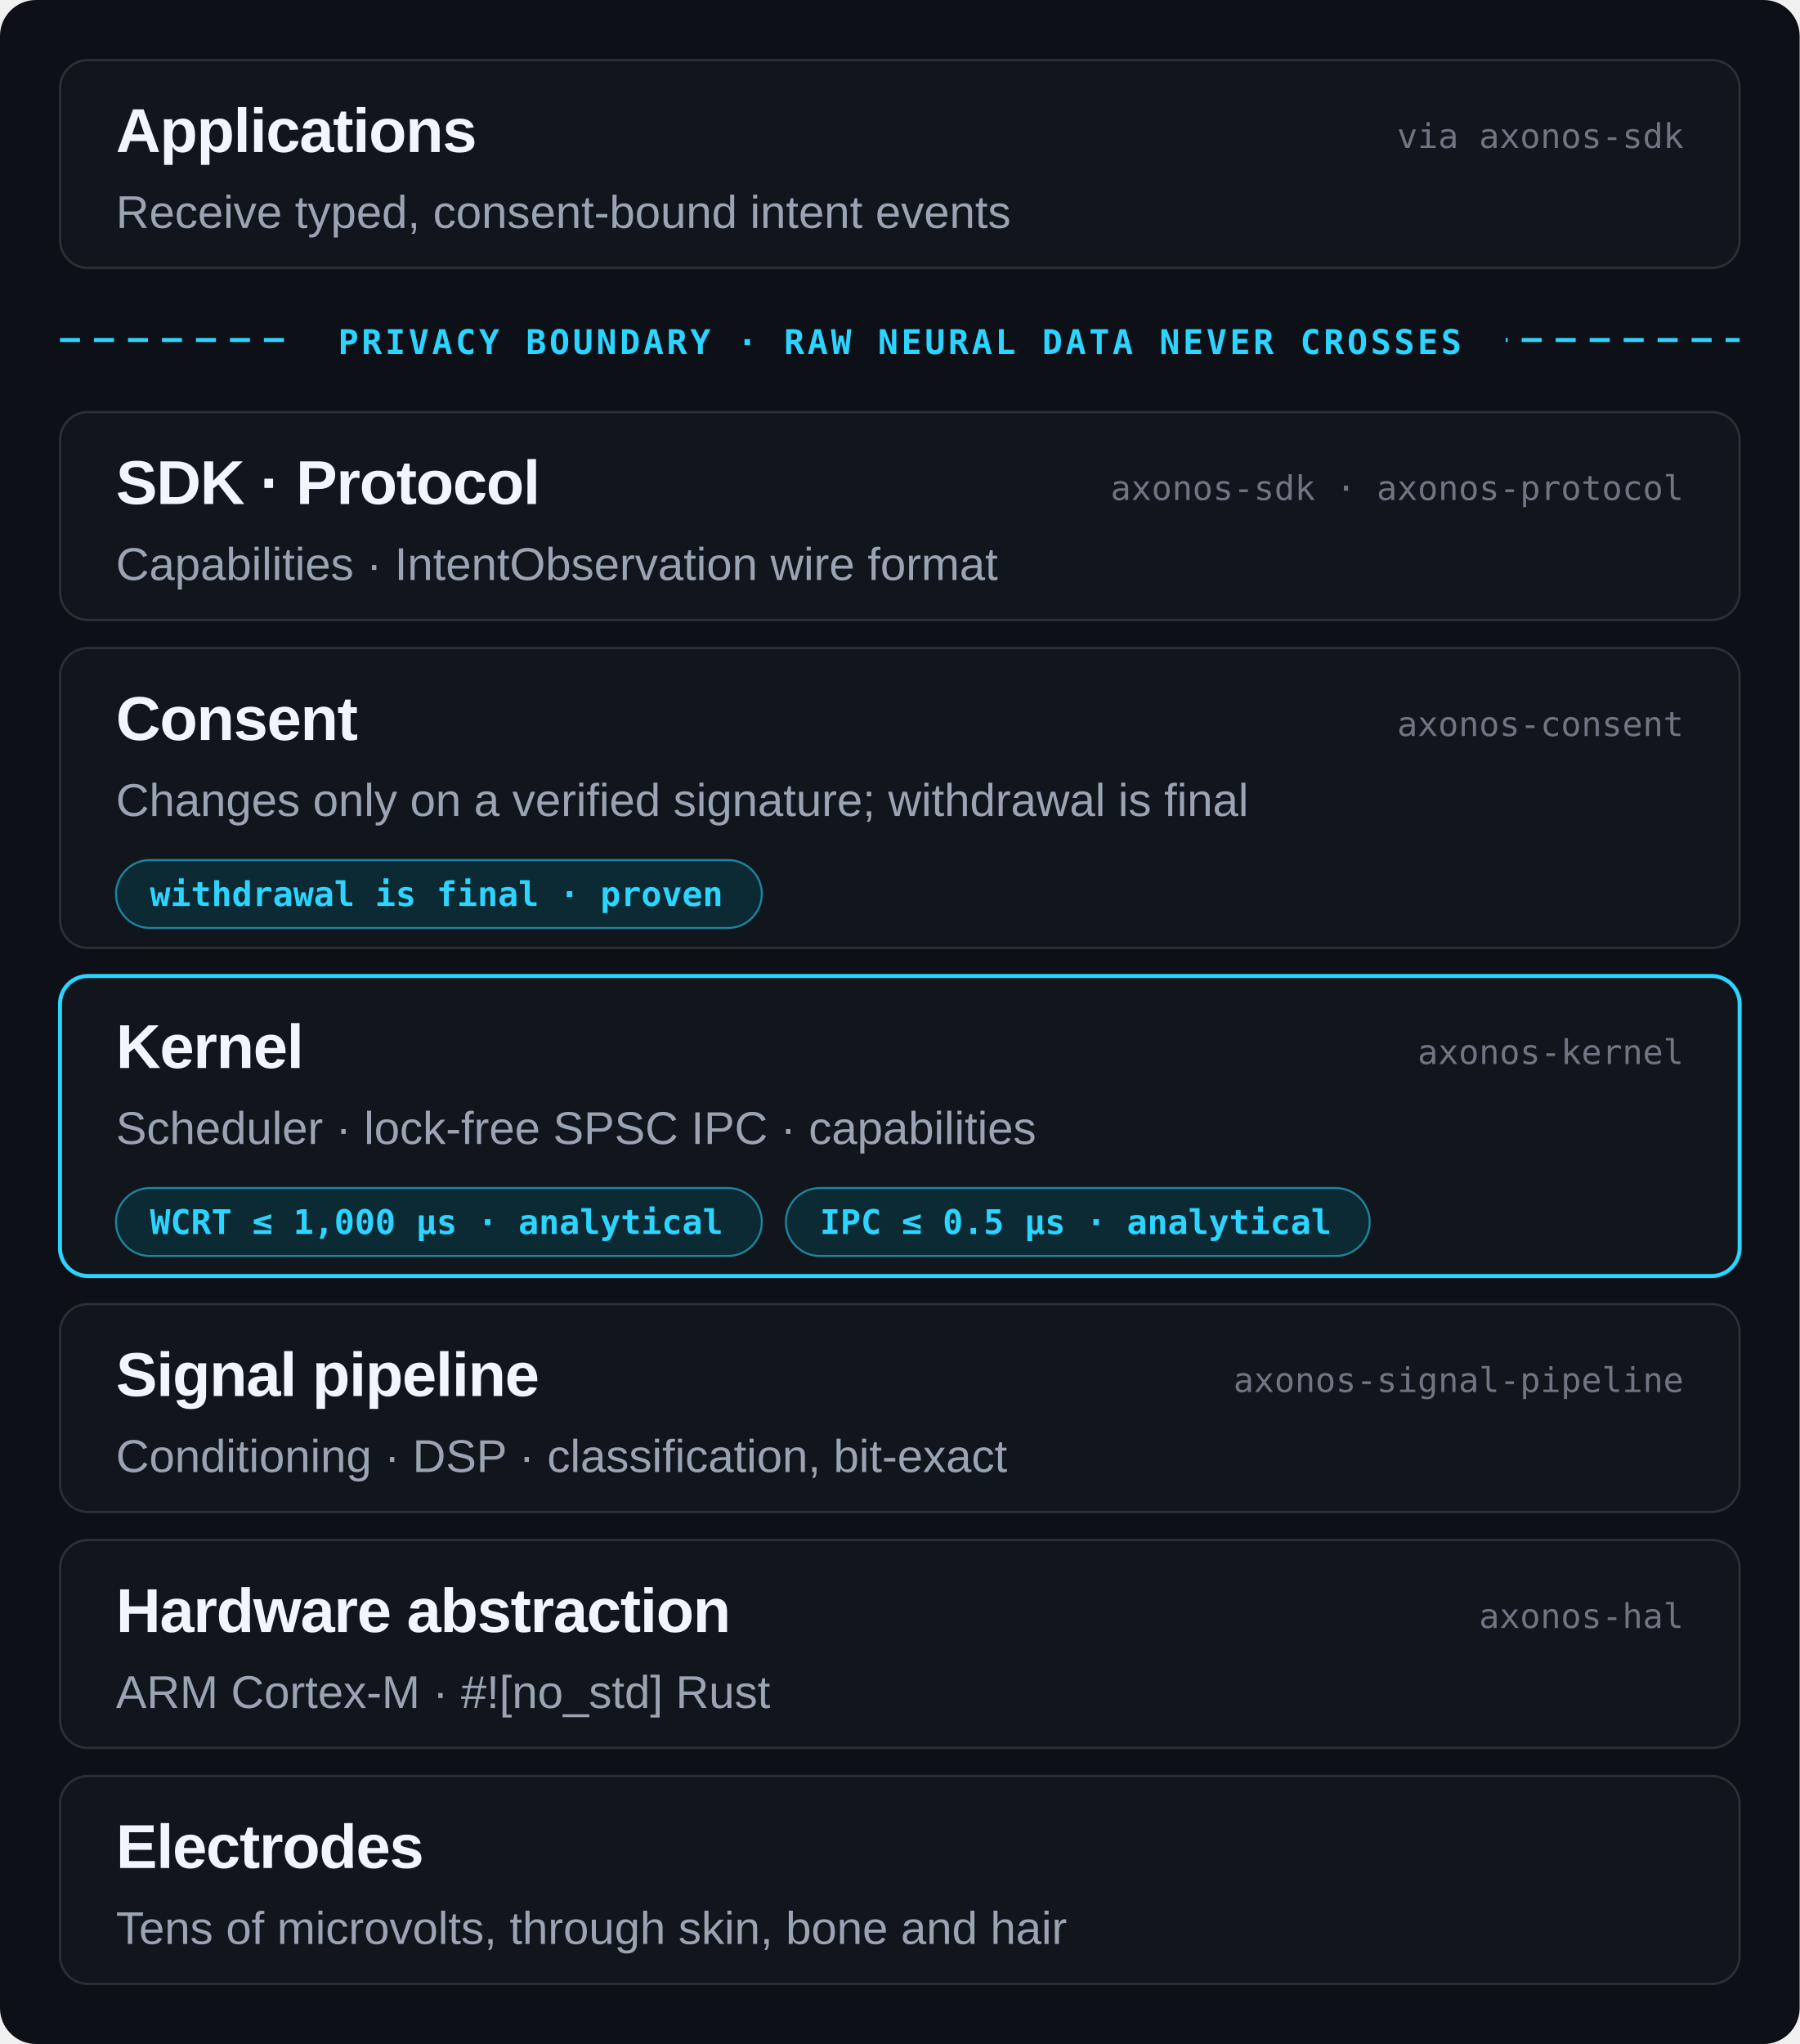
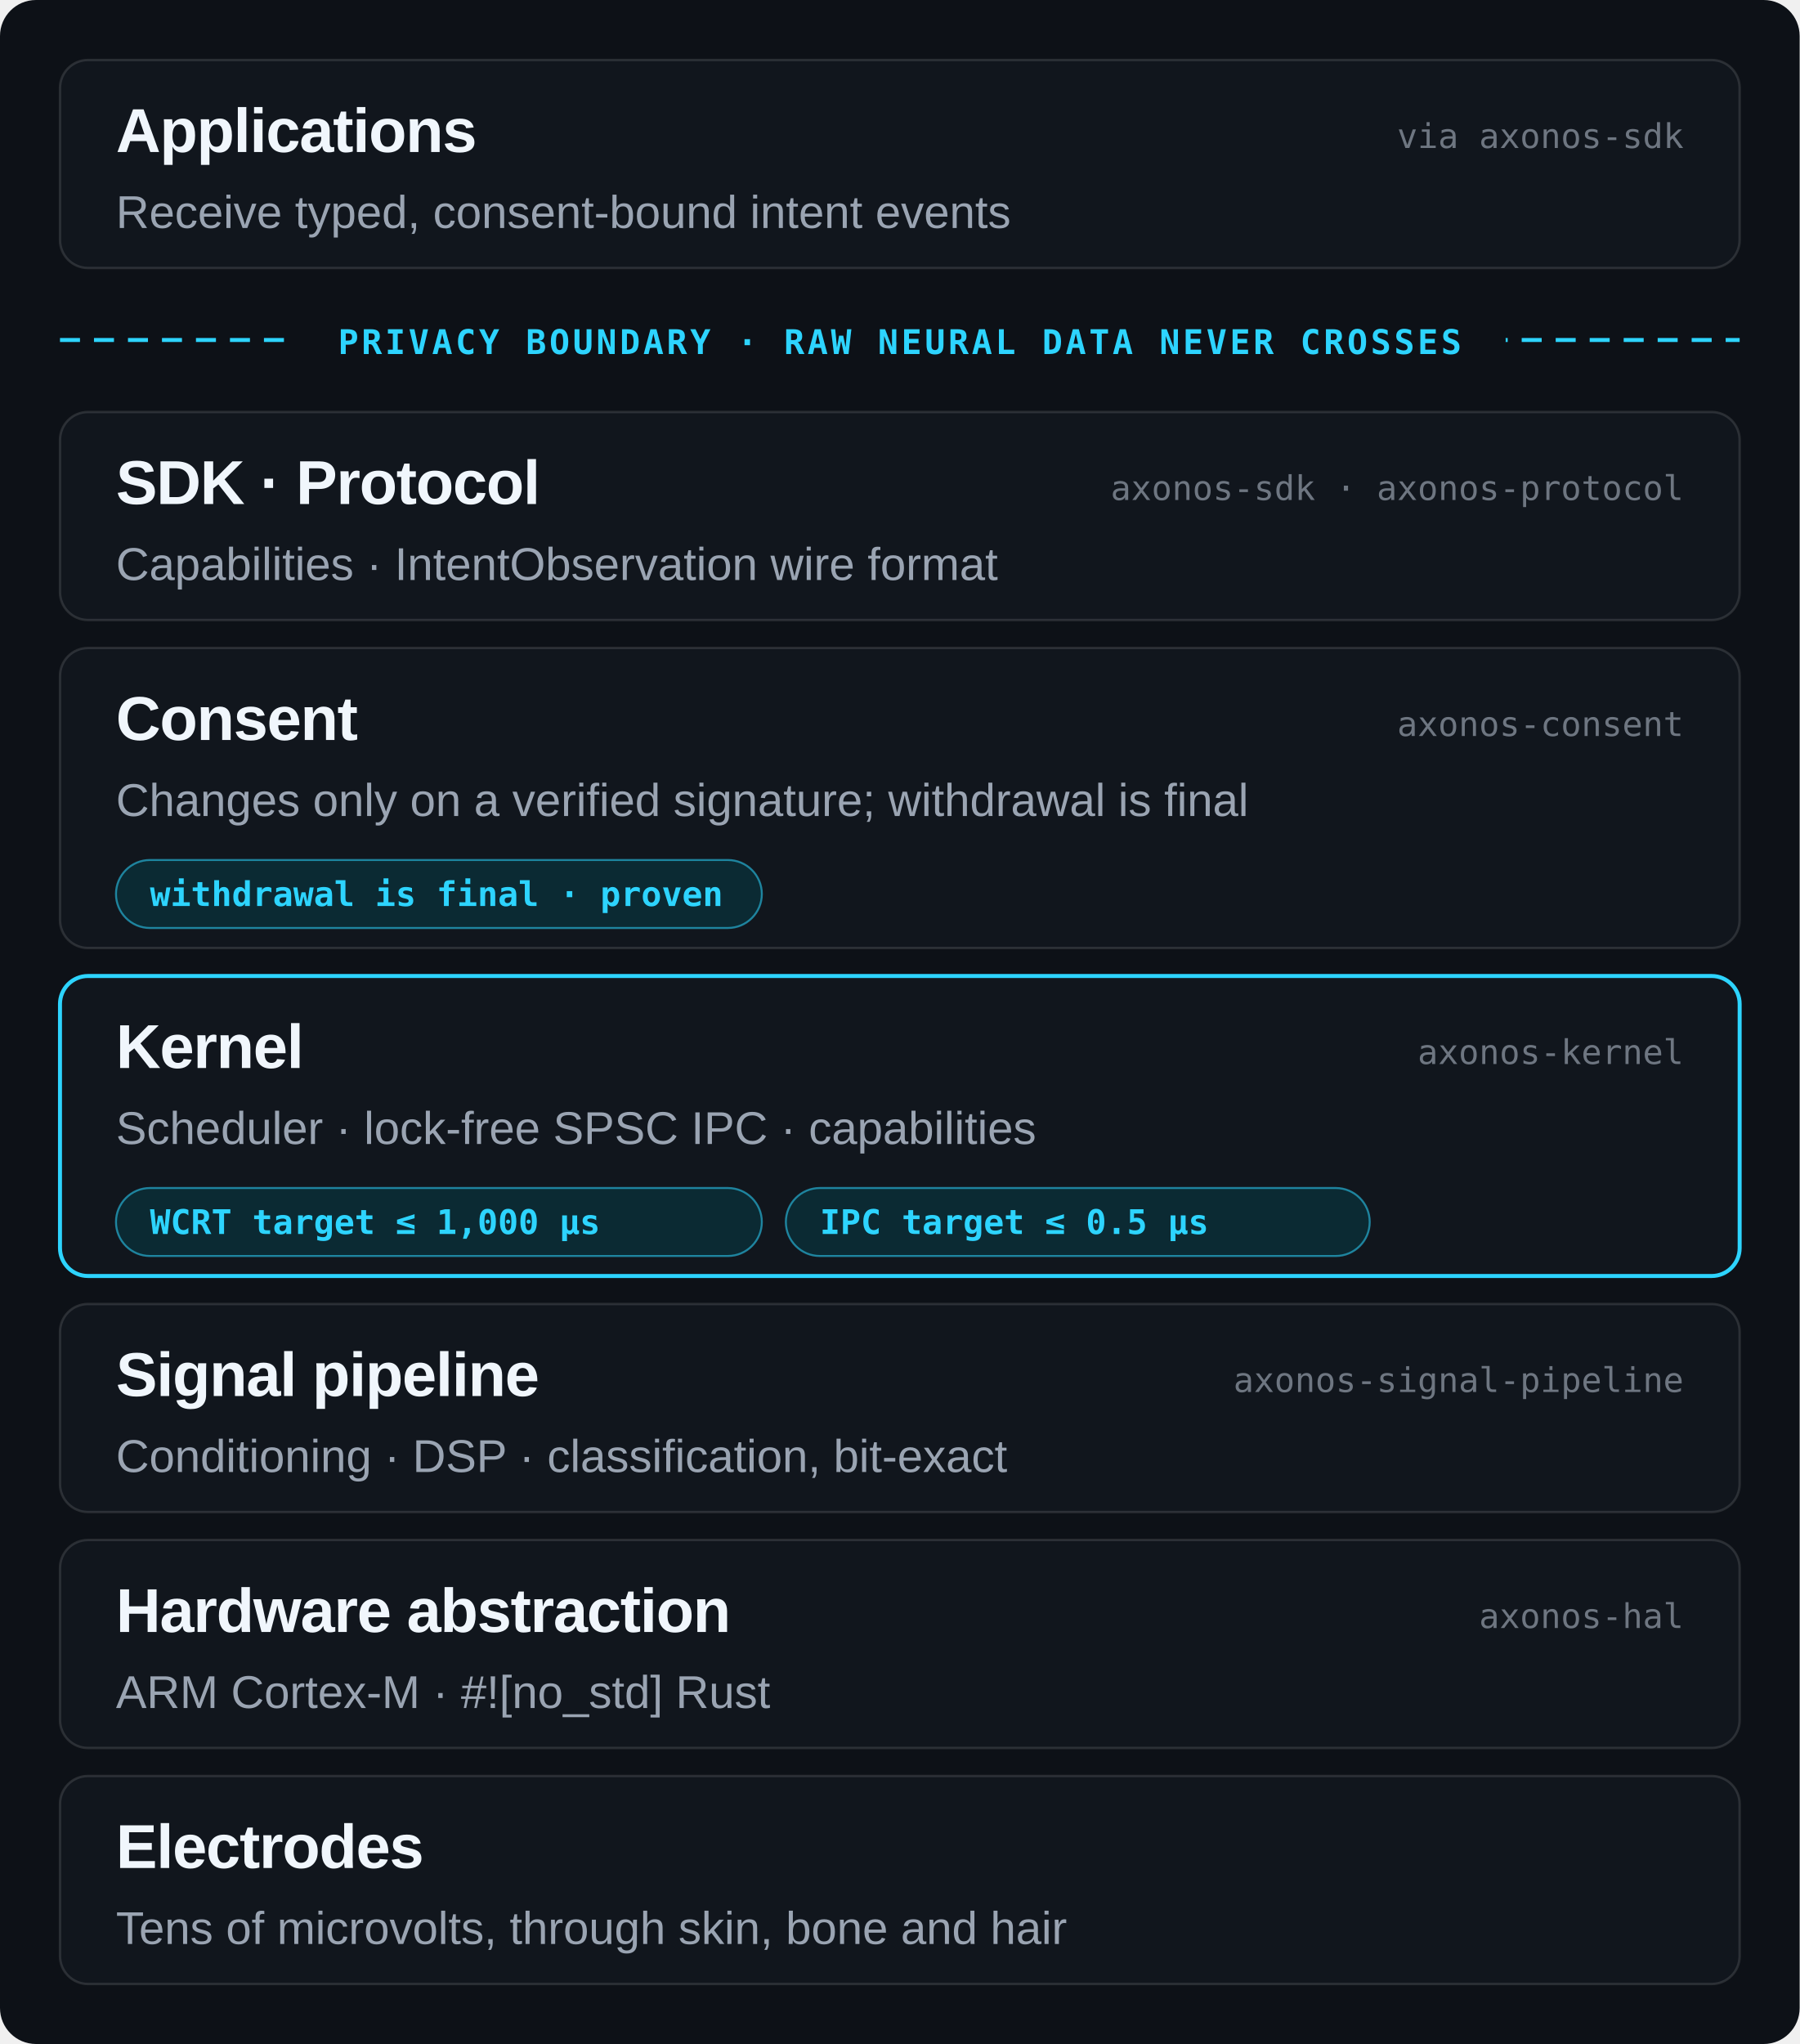
<svg xmlns="http://www.w3.org/2000/svg" viewBox="0 0 900 1022" width="900" height="1022" role="img" aria-label="The AxonOS stack, from electrodes to applications, with a privacy boundary that raw neural data never crosses.">
  <rect width="900" height="1022" rx="18" fill="#0d1117" />
  <rect x="30" y="30" width="840" height="104" rx="14" fill="#11161d" stroke="#ffffff" stroke-opacity="0.12" stroke-width="1.2" />
  <text x="58" y="76" font-family="-apple-system, BlinkMacSystemFont, 'Segoe UI', 'Helvetica Neue', Arial, sans-serif" font-size="31" font-weight="700" letter-spacing="-0.5" fill="#f0f6fc">Applications</text>
  <text x="842" y="74" text-anchor="end" font-family="ui-monospace, 'SF Mono', 'JetBrains Mono', Menlo, Consolas, monospace" font-size="17" fill="#6e7681">via axonos-sdk</text>
  <text x="58" y="114" font-family="-apple-system, BlinkMacSystemFont, 'Segoe UI', 'Helvetica Neue', Arial, sans-serif" font-size="23" fill="#9aa4b2">Receive typed, consent-bound intent events</text>
  <line x1="30" y1="170" x2="870" y2="170" stroke="#2dd4ff" stroke-width="2" stroke-dasharray="10 7" />
  <rect x="147.0" y="154" width="606" height="32" rx="16" fill="#0d1117" />
  <text x="450.0" y="177" text-anchor="middle" font-family="ui-monospace, 'SF Mono', 'JetBrains Mono', Menlo, Consolas, monospace" font-size="17" font-weight="700" letter-spacing="1.5" fill="#2dd4ff">PRIVACY BOUNDARY · RAW NEURAL DATA NEVER CROSSES</text>
  <rect x="30" y="206" width="840" height="104" rx="14" fill="#11161d" stroke="#ffffff" stroke-opacity="0.12" stroke-width="1.2" />
  <text x="58" y="252" font-family="-apple-system, BlinkMacSystemFont, 'Segoe UI', 'Helvetica Neue', Arial, sans-serif" font-size="31" font-weight="700" letter-spacing="-0.5" fill="#f0f6fc">SDK · Protocol</text>
  <text x="842" y="250" text-anchor="end" font-family="ui-monospace, 'SF Mono', 'JetBrains Mono', Menlo, Consolas, monospace" font-size="17" fill="#6e7681">axonos-sdk · axonos-protocol</text>
  <text x="58" y="290" font-family="-apple-system, BlinkMacSystemFont, 'Segoe UI', 'Helvetica Neue', Arial, sans-serif" font-size="23" fill="#9aa4b2">Capabilities · IntentObservation wire format</text>
  <rect x="30" y="324" width="840" height="150" rx="14" fill="#11161d" stroke="#ffffff" stroke-opacity="0.12" stroke-width="1.2" />
  <text x="58" y="370" font-family="-apple-system, BlinkMacSystemFont, 'Segoe UI', 'Helvetica Neue', Arial, sans-serif" font-size="31" font-weight="700" letter-spacing="-0.5" fill="#f0f6fc">Consent</text>
  <text x="842" y="368" text-anchor="end" font-family="ui-monospace, 'SF Mono', 'JetBrains Mono', Menlo, Consolas, monospace" font-size="17" fill="#6e7681">axonos-consent</text>
  <text x="58" y="408" font-family="-apple-system, BlinkMacSystemFont, 'Segoe UI', 'Helvetica Neue', Arial, sans-serif" font-size="23" fill="#9aa4b2">Changes only on a verified signature; withdrawal is final</text>
  <rect x="58" y="430" width="323" height="34" rx="17" fill="#0b2a33" stroke="#2dd4ff" stroke-opacity="0.55" />
  <text x="75" y="453" font-family="ui-monospace, 'SF Mono', 'JetBrains Mono', Menlo, Consolas, monospace" font-size="17" font-weight="600" fill="#2dd4ff">withdrawal is final · proven</text>
  <rect x="30" y="488" width="840" height="150" rx="14" fill="#11161d" stroke="#2dd4ff" stroke-opacity="1" stroke-width="2" />
  <text x="58" y="534" font-family="-apple-system, BlinkMacSystemFont, 'Segoe UI', 'Helvetica Neue', Arial, sans-serif" font-size="31" font-weight="700" letter-spacing="-0.5" fill="#f0f6fc">Kernel</text>
  <text x="842" y="532" text-anchor="end" font-family="ui-monospace, 'SF Mono', 'JetBrains Mono', Menlo, Consolas, monospace" font-size="17" fill="#6e7681">axonos-kernel</text>
  <text x="58" y="572" font-family="-apple-system, BlinkMacSystemFont, 'Segoe UI', 'Helvetica Neue', Arial, sans-serif" font-size="23" fill="#9aa4b2">Scheduler · lock-free SPSC IPC · capabilities</text>
  <rect x="58" y="594" width="323" height="34" rx="17" fill="#0b2a33" stroke="#2dd4ff" stroke-opacity="0.55" />
-   <text x="75" y="617" font-family="ui-monospace, 'SF Mono', 'JetBrains Mono', Menlo, Consolas, monospace" font-size="17" font-weight="600" fill="#2dd4ff">WCRT ≤ 1,000 µs · analytical</text>
+   <text x="75" y="617" font-family="ui-monospace, 'SF Mono', 'JetBrains Mono', Menlo, Consolas, monospace" font-size="17" font-weight="600" fill="#2dd4ff">WCRT target ≤ 1,000 µs</text>
  <rect x="393" y="594" width="292" height="34" rx="17" fill="#0b2a33" stroke="#2dd4ff" stroke-opacity="0.55" />
-   <text x="410" y="617" font-family="ui-monospace, 'SF Mono', 'JetBrains Mono', Menlo, Consolas, monospace" font-size="17" font-weight="600" fill="#2dd4ff">IPC ≤ 0.5 µs · analytical</text>
+   <text x="410" y="617" font-family="ui-monospace, 'SF Mono', 'JetBrains Mono', Menlo, Consolas, monospace" font-size="17" font-weight="600" fill="#2dd4ff">IPC target ≤ 0.5 µs</text>
  <rect x="30" y="652" width="840" height="104" rx="14" fill="#11161d" stroke="#ffffff" stroke-opacity="0.12" stroke-width="1.2" />
  <text x="58" y="698" font-family="-apple-system, BlinkMacSystemFont, 'Segoe UI', 'Helvetica Neue', Arial, sans-serif" font-size="31" font-weight="700" letter-spacing="-0.5" fill="#f0f6fc">Signal pipeline</text>
  <text x="842" y="696" text-anchor="end" font-family="ui-monospace, 'SF Mono', 'JetBrains Mono', Menlo, Consolas, monospace" font-size="17" fill="#6e7681">axonos-signal-pipeline</text>
  <text x="58" y="736" font-family="-apple-system, BlinkMacSystemFont, 'Segoe UI', 'Helvetica Neue', Arial, sans-serif" font-size="23" fill="#9aa4b2">Conditioning · DSP · classification, bit-exact</text>
  <rect x="30" y="770" width="840" height="104" rx="14" fill="#11161d" stroke="#ffffff" stroke-opacity="0.12" stroke-width="1.2" />
  <text x="58" y="816" font-family="-apple-system, BlinkMacSystemFont, 'Segoe UI', 'Helvetica Neue', Arial, sans-serif" font-size="31" font-weight="700" letter-spacing="-0.5" fill="#f0f6fc">Hardware abstraction</text>
  <text x="842" y="814" text-anchor="end" font-family="ui-monospace, 'SF Mono', 'JetBrains Mono', Menlo, Consolas, monospace" font-size="17" fill="#6e7681">axonos-hal</text>
  <text x="58" y="854" font-family="-apple-system, BlinkMacSystemFont, 'Segoe UI', 'Helvetica Neue', Arial, sans-serif" font-size="23" fill="#9aa4b2">ARM Cortex-M · #![no_std] Rust</text>
  <rect x="30" y="888" width="840" height="104" rx="14" fill="#11161d" stroke="#ffffff" stroke-opacity="0.12" stroke-width="1.2" />
  <text x="58" y="934" font-family="-apple-system, BlinkMacSystemFont, 'Segoe UI', 'Helvetica Neue', Arial, sans-serif" font-size="31" font-weight="700" letter-spacing="-0.5" fill="#f0f6fc">Electrodes</text>
  <text x="58" y="972" font-family="-apple-system, BlinkMacSystemFont, 'Segoe UI', 'Helvetica Neue', Arial, sans-serif" font-size="23" fill="#9aa4b2">Tens of microvolts, through skin, bone and hair</text>
</svg>
